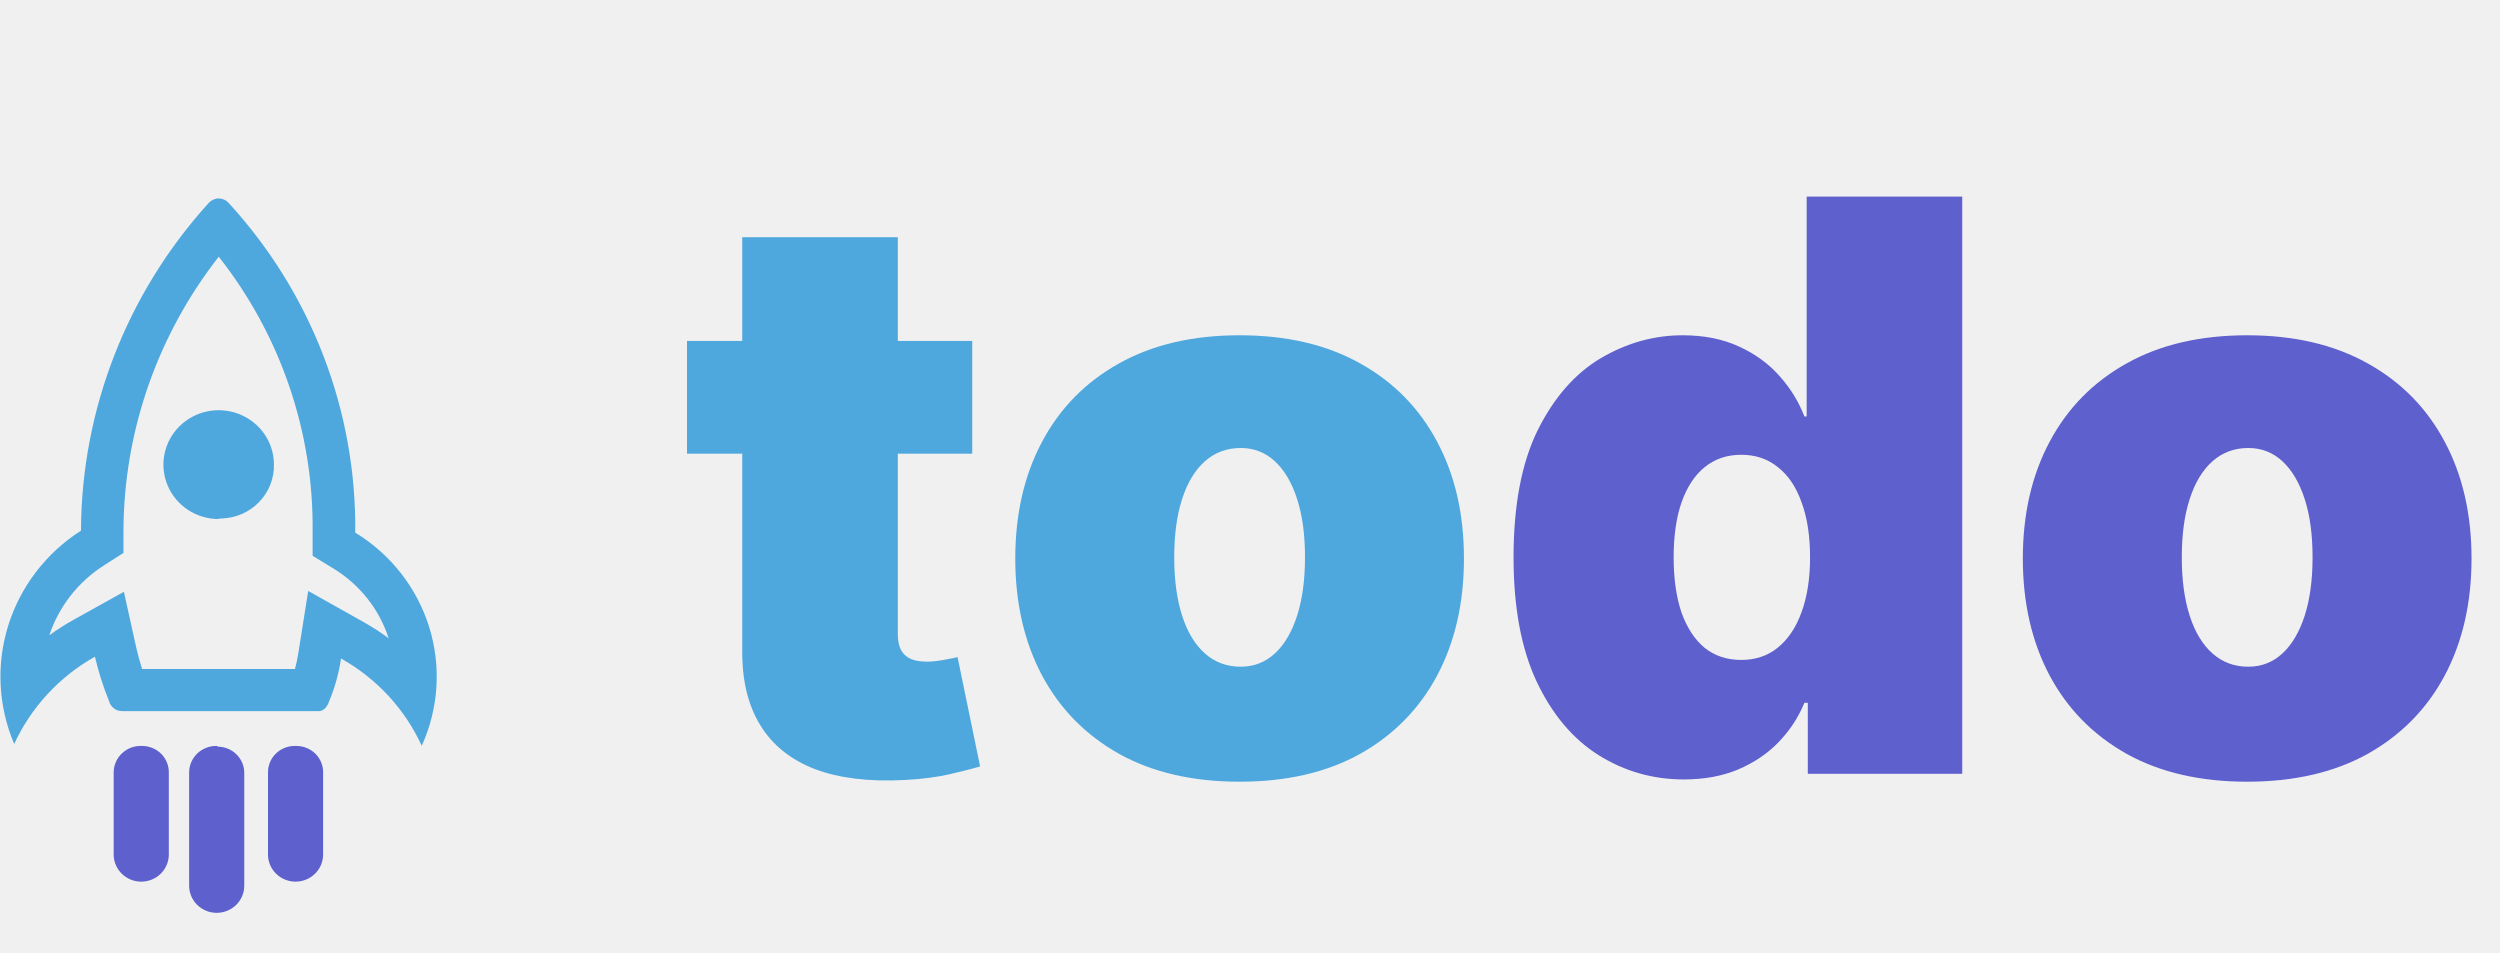
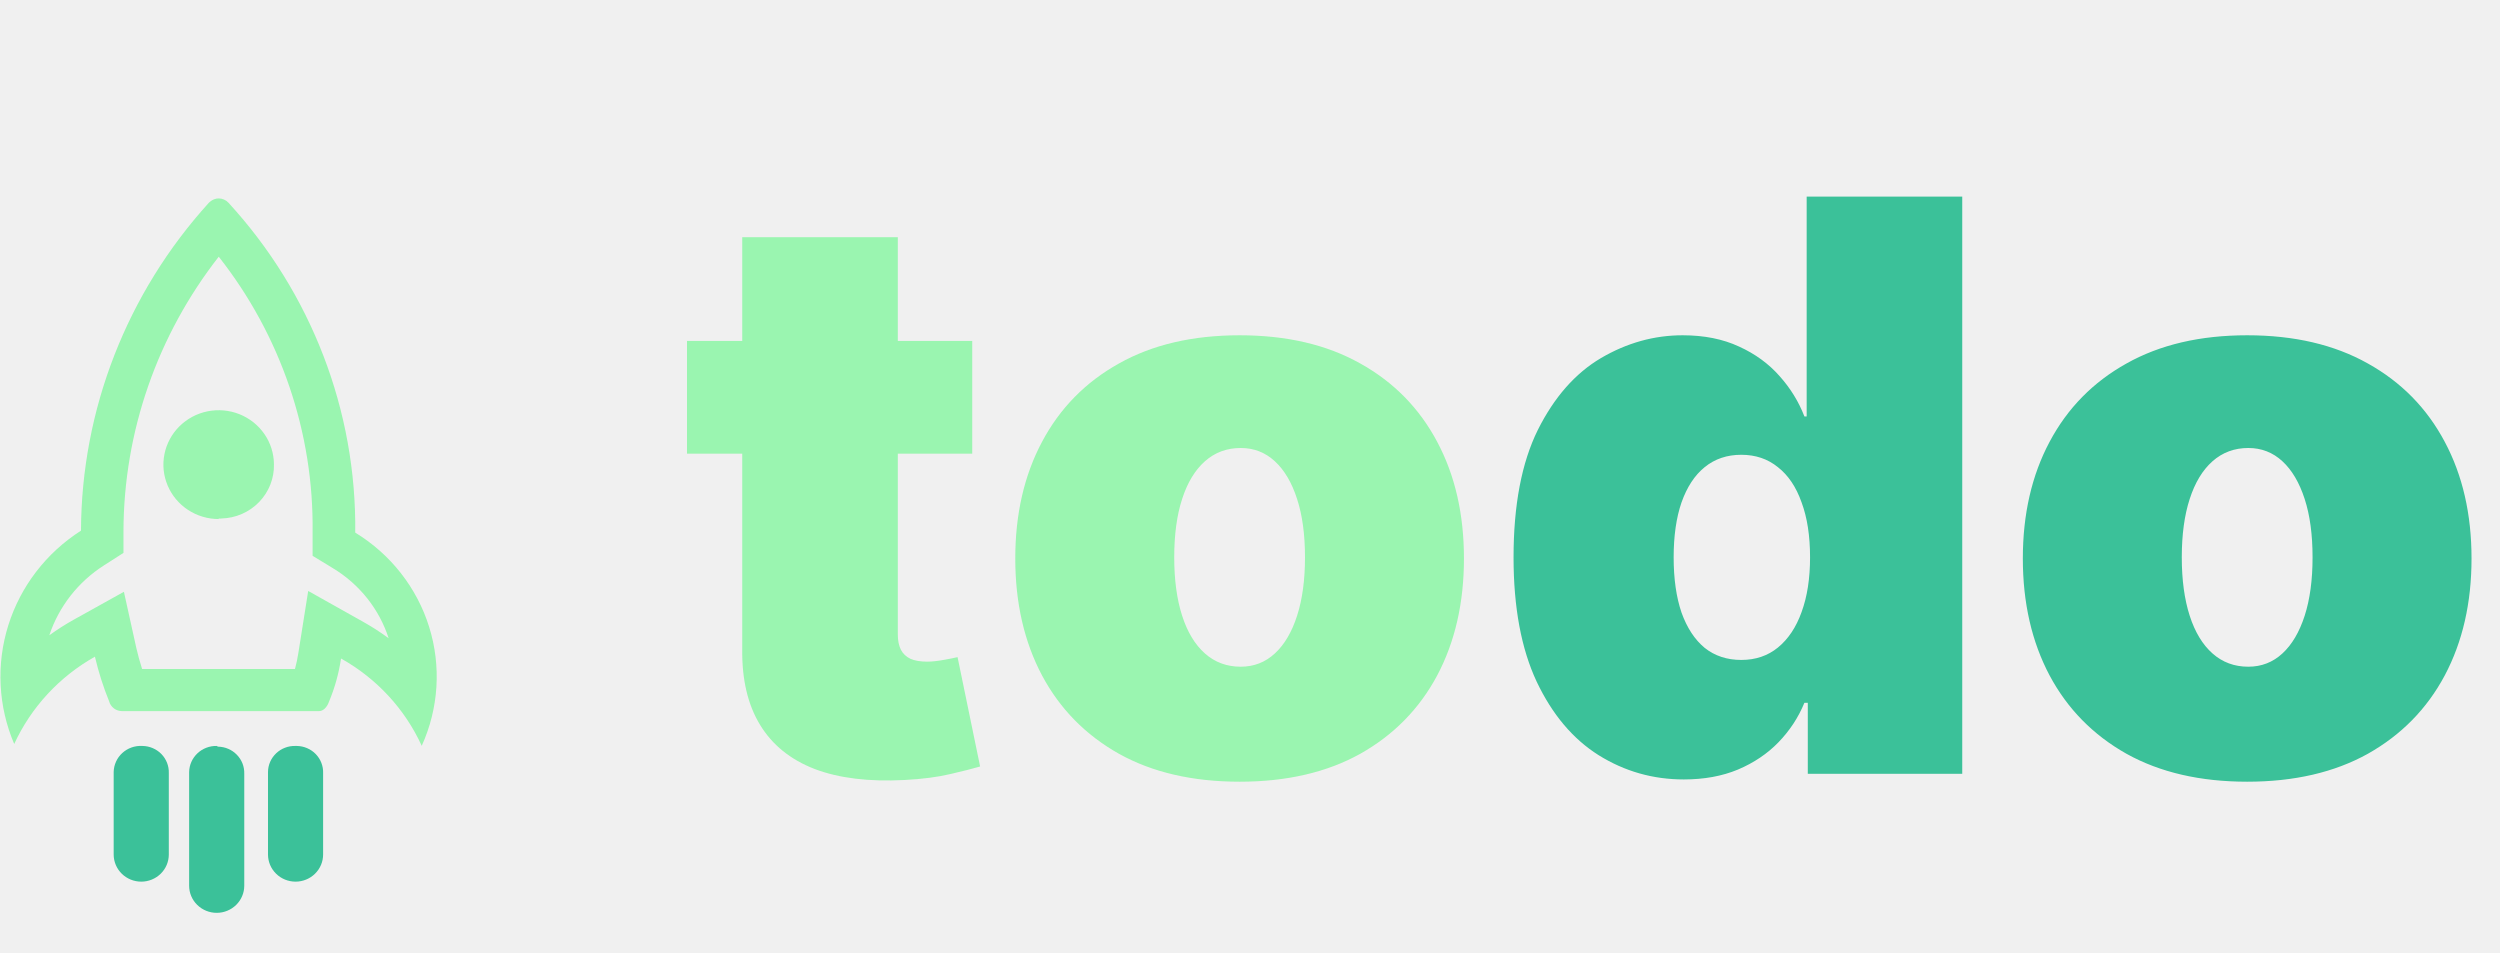
<svg xmlns="http://www.w3.org/2000/svg" width="126" height="48" viewBox="0 0 126 48" fill="none">
-   <path d="M49 17.182V22.864H34.625V17.182H49ZM37.409 11.954H45.25V31.983C45.25 32.286 45.302 32.542 45.406 32.75C45.51 32.949 45.671 33.1 45.889 33.205C46.107 33.299 46.386 33.347 46.727 33.347C46.964 33.347 47.239 33.318 47.551 33.261C47.873 33.205 48.11 33.157 48.261 33.119L49.398 38.631C49.047 38.735 48.545 38.863 47.892 39.014C47.248 39.166 46.481 39.265 45.591 39.312C43.792 39.407 42.281 39.222 41.06 38.758C39.838 38.285 38.919 37.542 38.304 36.528C37.688 35.515 37.39 34.246 37.409 32.722V11.954ZM62.477 39.398C60.109 39.398 58.083 38.929 56.397 37.992C54.711 37.044 53.419 35.728 52.519 34.043C51.62 32.347 51.17 30.383 51.17 28.148C51.17 25.913 51.62 23.953 52.519 22.267C53.419 20.572 54.711 19.256 56.397 18.318C58.083 17.371 60.109 16.898 62.477 16.898C64.844 16.898 66.871 17.371 68.556 18.318C70.242 19.256 71.534 20.572 72.434 22.267C73.334 23.953 73.783 25.913 73.783 28.148C73.783 30.383 73.334 32.347 72.434 34.043C71.534 35.728 70.242 37.044 68.556 37.992C66.871 38.929 64.844 39.398 62.477 39.398ZM62.533 33.602C63.196 33.602 63.769 33.38 64.252 32.935C64.735 32.49 65.109 31.855 65.374 31.031C65.639 30.207 65.772 29.227 65.772 28.091C65.772 26.945 65.639 25.965 65.374 25.151C65.109 24.327 64.735 23.692 64.252 23.247C63.769 22.802 63.196 22.579 62.533 22.579C61.833 22.579 61.231 22.802 60.729 23.247C60.227 23.692 59.844 24.327 59.579 25.151C59.314 25.965 59.181 26.945 59.181 28.091C59.181 29.227 59.314 30.207 59.579 31.031C59.844 31.855 60.227 32.49 60.729 32.935C61.231 33.38 61.833 33.602 62.533 33.602Z" fill="#4EA8DE" />
-   <path d="M84.863 39.284C83.31 39.284 81.88 38.877 80.573 38.062C79.276 37.248 78.234 36.012 77.448 34.355C76.672 32.698 76.283 30.61 76.283 28.091C76.283 25.458 76.691 23.318 77.505 21.671C78.329 20.023 79.389 18.815 80.687 18.048C81.994 17.281 83.367 16.898 84.806 16.898C85.886 16.898 86.833 17.087 87.647 17.466C88.461 17.835 89.143 18.332 89.692 18.957C90.242 19.573 90.658 20.25 90.942 20.989H91.056V9.909H98.897V39H91.113V35.42H90.942C90.639 36.159 90.204 36.822 89.636 37.409C89.077 37.987 88.395 38.446 87.59 38.787C86.795 39.118 85.886 39.284 84.863 39.284ZM87.761 33.261C88.48 33.261 89.096 33.053 89.607 32.636C90.128 32.21 90.526 31.614 90.8 30.847C91.085 30.07 91.227 29.151 91.227 28.091C91.227 27.011 91.085 26.088 90.8 25.321C90.526 24.544 90.128 23.953 89.607 23.546C89.096 23.129 88.48 22.921 87.761 22.921C87.041 22.921 86.425 23.129 85.914 23.546C85.412 23.953 85.024 24.544 84.749 25.321C84.484 26.088 84.352 27.011 84.352 28.091C84.352 29.171 84.484 30.099 84.749 30.875C85.024 31.642 85.412 32.234 85.914 32.651C86.425 33.058 87.041 33.261 87.761 33.261ZM113.258 39.398C110.89 39.398 108.864 38.929 107.178 37.992C105.493 37.044 104.2 35.728 103.3 34.043C102.401 32.347 101.951 30.383 101.951 28.148C101.951 25.913 102.401 23.953 103.3 22.267C104.2 20.572 105.493 19.256 107.178 18.318C108.864 17.371 110.89 16.898 113.258 16.898C115.625 16.898 117.652 17.371 119.337 18.318C121.023 19.256 122.316 20.572 123.215 22.267C124.115 23.953 124.565 25.913 124.565 28.148C124.565 30.383 124.115 32.347 123.215 34.043C122.316 35.728 121.023 37.044 119.337 37.992C117.652 38.929 115.625 39.398 113.258 39.398ZM113.315 33.602C113.978 33.602 114.55 33.38 115.033 32.935C115.516 32.49 115.89 31.855 116.156 31.031C116.421 30.207 116.553 29.227 116.553 28.091C116.553 26.945 116.421 25.965 116.156 25.151C115.89 24.327 115.516 23.692 115.033 23.247C114.55 22.802 113.978 22.579 113.315 22.579C112.614 22.579 112.013 22.802 111.511 23.247C111.009 23.692 110.625 24.327 110.36 25.151C110.095 25.965 109.962 26.945 109.962 28.091C109.962 29.227 110.095 30.207 110.36 31.031C110.625 31.855 111.009 32.49 111.511 32.935C112.013 33.38 112.614 33.602 113.315 33.602Z" fill="#5E60CE" />
-   <g clip-path="url(#clip0_12_482)">
-     <path d="M11.021 12.933C14.147 16.901 15.816 21.794 15.755 26.816V28.014L16.787 28.642C18.119 29.448 19.113 30.699 19.587 32.167C19.171 31.86 18.735 31.58 18.283 31.328L15.533 29.784L15.039 32.9C14.996 33.175 14.939 33.449 14.867 33.718H7.162C7.047 33.365 6.954 33.013 6.868 32.646L6.245 29.826L3.71 31.236C3.286 31.473 2.877 31.734 2.485 32.019C2.968 30.568 3.941 29.324 5.242 28.494L6.223 27.866V26.752C6.241 21.751 7.93 16.895 11.029 12.933H11.021ZM11.029 10C10.868 10 10.713 10.058 10.592 10.162L10.527 10.219C6.398 14.766 4.105 20.645 4.082 26.745C2.33 27.864 1.033 29.554 0.417 31.52C-0.198 33.485 -0.092 35.601 0.716 37.497C1.568 35.645 2.991 34.106 4.784 33.097C4.964 33.864 5.203 34.616 5.5 35.347C5.538 35.487 5.621 35.611 5.738 35.701C5.854 35.79 5.997 35.839 6.145 35.84H16.085C16.285 35.84 16.486 35.65 16.586 35.354C16.876 34.659 17.078 33.932 17.188 33.189C18.984 34.193 20.408 35.734 21.255 37.589C22.112 35.702 22.245 33.573 21.629 31.597C21.012 29.621 19.689 27.932 17.904 26.844C17.974 20.708 15.694 14.772 11.516 10.219C11.454 10.15 11.377 10.095 11.292 10.058C11.207 10.02 11.115 10 11.021 10H11.029Z" fill="#4EA8DE" />
-     <path d="M11.022 26.16C10.472 26.16 9.934 26 9.476 25.699C9.018 25.399 8.661 24.971 8.45 24.472C8.238 23.972 8.182 23.421 8.288 22.89C8.394 22.358 8.657 21.87 9.044 21.485C9.432 21.101 9.926 20.838 10.465 20.73C11.004 20.622 11.563 20.673 12.073 20.877C12.582 21.082 13.019 21.43 13.328 21.878C13.636 22.326 13.803 22.855 13.807 23.396C13.816 23.747 13.754 24.096 13.626 24.424C13.497 24.751 13.304 25.05 13.058 25.304C12.812 25.558 12.518 25.762 12.191 25.904C11.865 26.046 11.514 26.123 11.158 26.132C11.113 26.139 11.067 26.139 11.022 26.132V26.16Z" fill="#4EA8DE" />
-     <path d="M14.896 37.596C14.717 37.59 14.538 37.62 14.371 37.683C14.203 37.746 14.05 37.842 13.921 37.964C13.792 38.086 13.688 38.232 13.617 38.394C13.546 38.556 13.508 38.731 13.507 38.907V43.067C13.507 43.43 13.653 43.778 13.914 44.034C14.174 44.291 14.527 44.435 14.896 44.435C15.264 44.435 15.618 44.291 15.878 44.034C16.139 43.778 16.285 43.43 16.285 43.067V38.964C16.291 38.788 16.261 38.613 16.197 38.448C16.134 38.284 16.037 38.134 15.914 38.006C15.791 37.879 15.643 37.777 15.479 37.707C15.315 37.636 15.139 37.599 14.96 37.596H14.896Z" fill="#5E60CE" />
-     <path d="M7.162 37.596C6.979 37.586 6.797 37.613 6.625 37.674C6.454 37.736 6.297 37.83 6.163 37.953C6.029 38.075 5.922 38.222 5.848 38.386C5.773 38.55 5.733 38.727 5.729 38.907V43.067C5.729 43.43 5.876 43.778 6.136 44.034C6.397 44.291 6.75 44.435 7.119 44.435C7.487 44.435 7.84 44.291 8.101 44.034C8.362 43.778 8.508 43.43 8.508 43.067V38.964C8.514 38.788 8.484 38.613 8.42 38.448C8.356 38.284 8.26 38.134 8.137 38.006C8.013 37.879 7.865 37.777 7.702 37.707C7.538 37.636 7.362 37.599 7.183 37.596H7.162Z" fill="#5E60CE" />
-     <path d="M10.921 37.596C10.743 37.592 10.565 37.623 10.398 37.687C10.232 37.751 10.08 37.846 9.951 37.968C9.822 38.09 9.718 38.236 9.646 38.397C9.575 38.558 9.536 38.731 9.532 38.907V44.639C9.532 45.002 9.678 45.35 9.939 45.606C10.2 45.863 10.553 46.007 10.921 46.007C11.29 46.007 11.643 45.863 11.904 45.606C12.164 45.35 12.311 45.002 12.311 44.639V38.999C12.316 38.823 12.287 38.648 12.223 38.483C12.159 38.319 12.063 38.169 11.939 38.042C11.816 37.914 11.668 37.812 11.505 37.742C11.341 37.671 11.164 37.634 10.986 37.631L10.921 37.596Z" fill="#5E60CE" />
+   <path d="M49 17.182V22.864H34.625V17.182H49ZM37.409 11.954H45.25V31.983C45.25 32.286 45.302 32.542 45.406 32.75C45.51 32.949 45.671 33.1 45.889 33.205C46.107 33.299 46.386 33.347 46.727 33.347C46.964 33.347 47.239 33.318 47.551 33.261C47.873 33.205 48.11 33.157 48.261 33.119L49.398 38.631C49.047 38.735 48.545 38.863 47.892 39.014C47.248 39.166 46.481 39.265 45.591 39.312C43.792 39.407 42.281 39.222 41.06 38.758C39.838 38.285 38.919 37.542 38.304 36.528C37.688 35.515 37.39 34.246 37.409 32.722V11.954ZM62.477 39.398C60.109 39.398 58.083 38.929 56.397 37.992C54.711 37.044 53.419 35.728 52.519 34.043C51.62 32.347 51.17 30.383 51.17 28.148C51.17 25.913 51.62 23.953 52.519 22.267C53.419 20.572 54.711 19.256 56.397 18.318C58.083 17.371 60.109 16.898 62.477 16.898C64.844 16.898 66.871 17.371 68.556 18.318C70.242 19.256 71.534 20.572 72.434 22.267C73.334 23.953 73.783 25.913 73.783 28.148C73.783 30.383 73.334 32.347 72.434 34.043C71.534 35.728 70.242 37.044 68.556 37.992C66.871 38.929 64.844 39.398 62.477 39.398ZM62.533 33.602C63.196 33.602 63.769 33.38 64.252 32.935C64.735 32.49 65.109 31.855 65.374 31.031C65.639 30.207 65.772 29.227 65.772 28.091C65.772 26.945 65.639 25.965 65.374 25.151C65.109 24.327 64.735 23.692 64.252 23.247C63.769 22.802 63.196 22.579 62.533 22.579C61.833 22.579 61.231 22.802 60.729 23.247C60.227 23.692 59.844 24.327 59.579 25.151C59.314 25.965 59.181 26.945 59.181 28.091C59.181 29.227 59.314 30.207 59.579 31.031C59.844 31.855 60.227 32.49 60.729 32.935C61.231 33.38 61.833 33.602 62.533 33.602Z" fill="#9AF5B0" />
+   <path d="M84.863 39.284C83.31 39.284 81.88 38.877 80.573 38.062C79.276 37.248 78.234 36.012 77.448 34.355C76.672 32.698 76.283 30.61 76.283 28.091C76.283 25.458 76.691 23.318 77.505 21.671C78.329 20.023 79.389 18.815 80.687 18.048C81.994 17.281 83.367 16.898 84.806 16.898C85.886 16.898 86.833 17.087 87.647 17.466C88.461 17.835 89.143 18.332 89.692 18.957C90.242 19.573 90.658 20.25 90.942 20.989H91.056V9.909H98.897V39H91.113V35.42H90.942C90.639 36.159 90.204 36.822 89.636 37.409C89.077 37.987 88.395 38.446 87.59 38.787C86.795 39.118 85.886 39.284 84.863 39.284ZM87.761 33.261C88.48 33.261 89.096 33.053 89.607 32.636C90.128 32.21 90.526 31.614 90.8 30.847C91.085 30.07 91.227 29.151 91.227 28.091C91.227 27.011 91.085 26.088 90.8 25.321C90.526 24.544 90.128 23.953 89.607 23.546C89.096 23.129 88.48 22.921 87.761 22.921C87.041 22.921 86.425 23.129 85.914 23.546C85.412 23.953 85.024 24.544 84.749 25.321C84.484 26.088 84.352 27.011 84.352 28.091C84.352 29.171 84.484 30.099 84.749 30.875C85.024 31.642 85.412 32.234 85.914 32.651C86.425 33.058 87.041 33.261 87.761 33.261ZM113.258 39.398C110.89 39.398 108.864 38.929 107.178 37.992C105.493 37.044 104.2 35.728 103.3 34.043C102.401 32.347 101.951 30.383 101.951 28.148C101.951 25.913 102.401 23.953 103.3 22.267C104.2 20.572 105.493 19.256 107.178 18.318C108.864 17.371 110.89 16.898 113.258 16.898C115.625 16.898 117.652 17.371 119.337 18.318C121.023 19.256 122.316 20.572 123.215 22.267C124.115 23.953 124.565 25.913 124.565 28.148C124.565 30.383 124.115 32.347 123.215 34.043C122.316 35.728 121.023 37.044 119.337 37.992C117.652 38.929 115.625 39.398 113.258 39.398ZM113.315 33.602C113.978 33.602 114.55 33.38 115.033 32.935C115.516 32.49 115.89 31.855 116.156 31.031C116.421 30.207 116.553 29.227 116.553 28.091C116.553 26.945 116.421 25.965 116.156 25.151C115.89 24.327 115.516 23.692 115.033 23.247C114.55 22.802 113.978 22.579 113.315 22.579C112.614 22.579 112.013 22.802 111.511 23.247C111.009 23.692 110.625 24.327 110.36 25.151C110.095 25.965 109.962 26.945 109.962 28.091C109.962 29.227 110.095 30.207 110.36 31.031C110.625 31.855 111.009 32.49 111.511 32.935C112.013 33.38 112.614 33.602 113.315 33.602Z" fill="#3BC199" />
+   <g clip-path="url(#clip0_3_105)">
+     <path d="M11.021 12.933C14.147 16.901 15.816 21.794 15.755 26.816V28.014L16.787 28.642C18.119 29.448 19.113 30.699 19.587 32.167C19.171 31.86 18.735 31.58 18.283 31.328L15.533 29.784L15.039 32.9C14.996 33.175 14.939 33.449 14.867 33.718H7.162C7.047 33.365 6.954 33.013 6.868 32.646L6.245 29.826L3.71 31.236C3.286 31.473 2.877 31.734 2.485 32.019C2.968 30.568 3.941 29.324 5.242 28.494L6.223 27.866V26.752C6.241 21.751 7.93 16.895 11.029 12.933H11.021ZM11.029 10C10.868 10 10.713 10.058 10.592 10.162L10.527 10.219C6.398 14.766 4.105 20.645 4.082 26.745C2.33 27.864 1.033 29.554 0.417 31.52C-0.198 33.485 -0.092 35.601 0.716 37.497C1.568 35.645 2.991 34.106 4.784 33.097C4.964 33.864 5.203 34.616 5.5 35.347C5.538 35.487 5.621 35.611 5.738 35.701C5.854 35.79 5.997 35.839 6.145 35.84H16.085C16.285 35.84 16.486 35.65 16.586 35.354C16.876 34.659 17.078 33.932 17.188 33.189C18.984 34.193 20.408 35.734 21.255 37.589C22.112 35.702 22.245 33.573 21.629 31.597C21.012 29.621 19.689 27.932 17.904 26.844C17.974 20.708 15.694 14.772 11.516 10.219C11.454 10.15 11.377 10.095 11.292 10.058C11.207 10.02 11.115 10 11.021 10H11.029Z" fill="#9AF5B0" />
+     <path d="M11.022 26.16C10.472 26.16 9.934 26 9.476 25.699C9.018 25.399 8.661 24.971 8.45 24.472C8.238 23.972 8.182 23.421 8.288 22.89C8.394 22.358 8.657 21.87 9.044 21.485C9.432 21.101 9.926 20.838 10.465 20.73C11.004 20.622 11.563 20.673 12.073 20.877C12.582 21.082 13.019 21.43 13.328 21.878C13.636 22.326 13.803 22.855 13.807 23.396C13.816 23.747 13.754 24.096 13.626 24.424C13.497 24.751 13.304 25.05 13.058 25.304C12.812 25.558 12.518 25.762 12.191 25.904C11.865 26.046 11.514 26.123 11.158 26.132C11.113 26.139 11.067 26.139 11.022 26.132V26.16Z" fill="#9AF5B0" />
+     <path d="M14.896 37.596C14.717 37.59 14.538 37.62 14.371 37.683C14.203 37.746 14.05 37.842 13.921 37.964C13.792 38.086 13.688 38.232 13.617 38.394C13.546 38.556 13.508 38.731 13.507 38.907V43.067C13.507 43.43 13.653 43.778 13.914 44.034C14.174 44.291 14.527 44.435 14.896 44.435C15.264 44.435 15.618 44.291 15.878 44.034C16.139 43.778 16.285 43.43 16.285 43.067V38.964C16.291 38.788 16.261 38.613 16.197 38.448C16.134 38.284 16.037 38.134 15.914 38.006C15.791 37.879 15.643 37.777 15.479 37.707C15.315 37.636 15.139 37.599 14.96 37.596H14.896Z" fill="#3BC199" />
+     <path d="M7.162 37.596C6.979 37.586 6.797 37.613 6.625 37.674C6.454 37.736 6.297 37.83 6.163 37.953C6.029 38.075 5.922 38.222 5.848 38.386C5.773 38.55 5.733 38.727 5.729 38.907V43.067C5.729 43.43 5.876 43.778 6.136 44.034C6.397 44.291 6.75 44.435 7.119 44.435C7.487 44.435 7.84 44.291 8.101 44.034C8.362 43.778 8.508 43.43 8.508 43.067V38.964C8.514 38.788 8.484 38.613 8.42 38.448C8.356 38.284 8.26 38.134 8.137 38.006C8.013 37.879 7.865 37.777 7.702 37.707C7.538 37.636 7.362 37.599 7.183 37.596H7.162Z" fill="#3BC199" />
+     <path d="M10.921 37.596C10.743 37.592 10.565 37.623 10.398 37.687C10.232 37.751 10.08 37.846 9.951 37.968C9.822 38.09 9.718 38.236 9.646 38.397C9.575 38.558 9.536 38.731 9.532 38.907V44.639C9.532 45.002 9.678 45.35 9.939 45.606C10.2 45.863 10.553 46.007 10.921 46.007C11.29 46.007 11.643 45.863 11.904 45.606C12.164 45.35 12.311 45.002 12.311 44.639V38.999C12.316 38.823 12.287 38.648 12.223 38.483C12.159 38.319 12.063 38.169 11.939 38.042C11.816 37.914 11.668 37.812 11.505 37.742C11.341 37.671 11.164 37.634 10.986 37.631L10.921 37.596Z" fill="#3BC199" />
  </g>
  <defs>
-     <clipPath id="clip0_12_482">
+     <clipPath id="clip0_3_105">
      <rect width="22" height="36" fill="white" transform="translate(0 10)" />
    </clipPath>
  </defs>
</svg>
